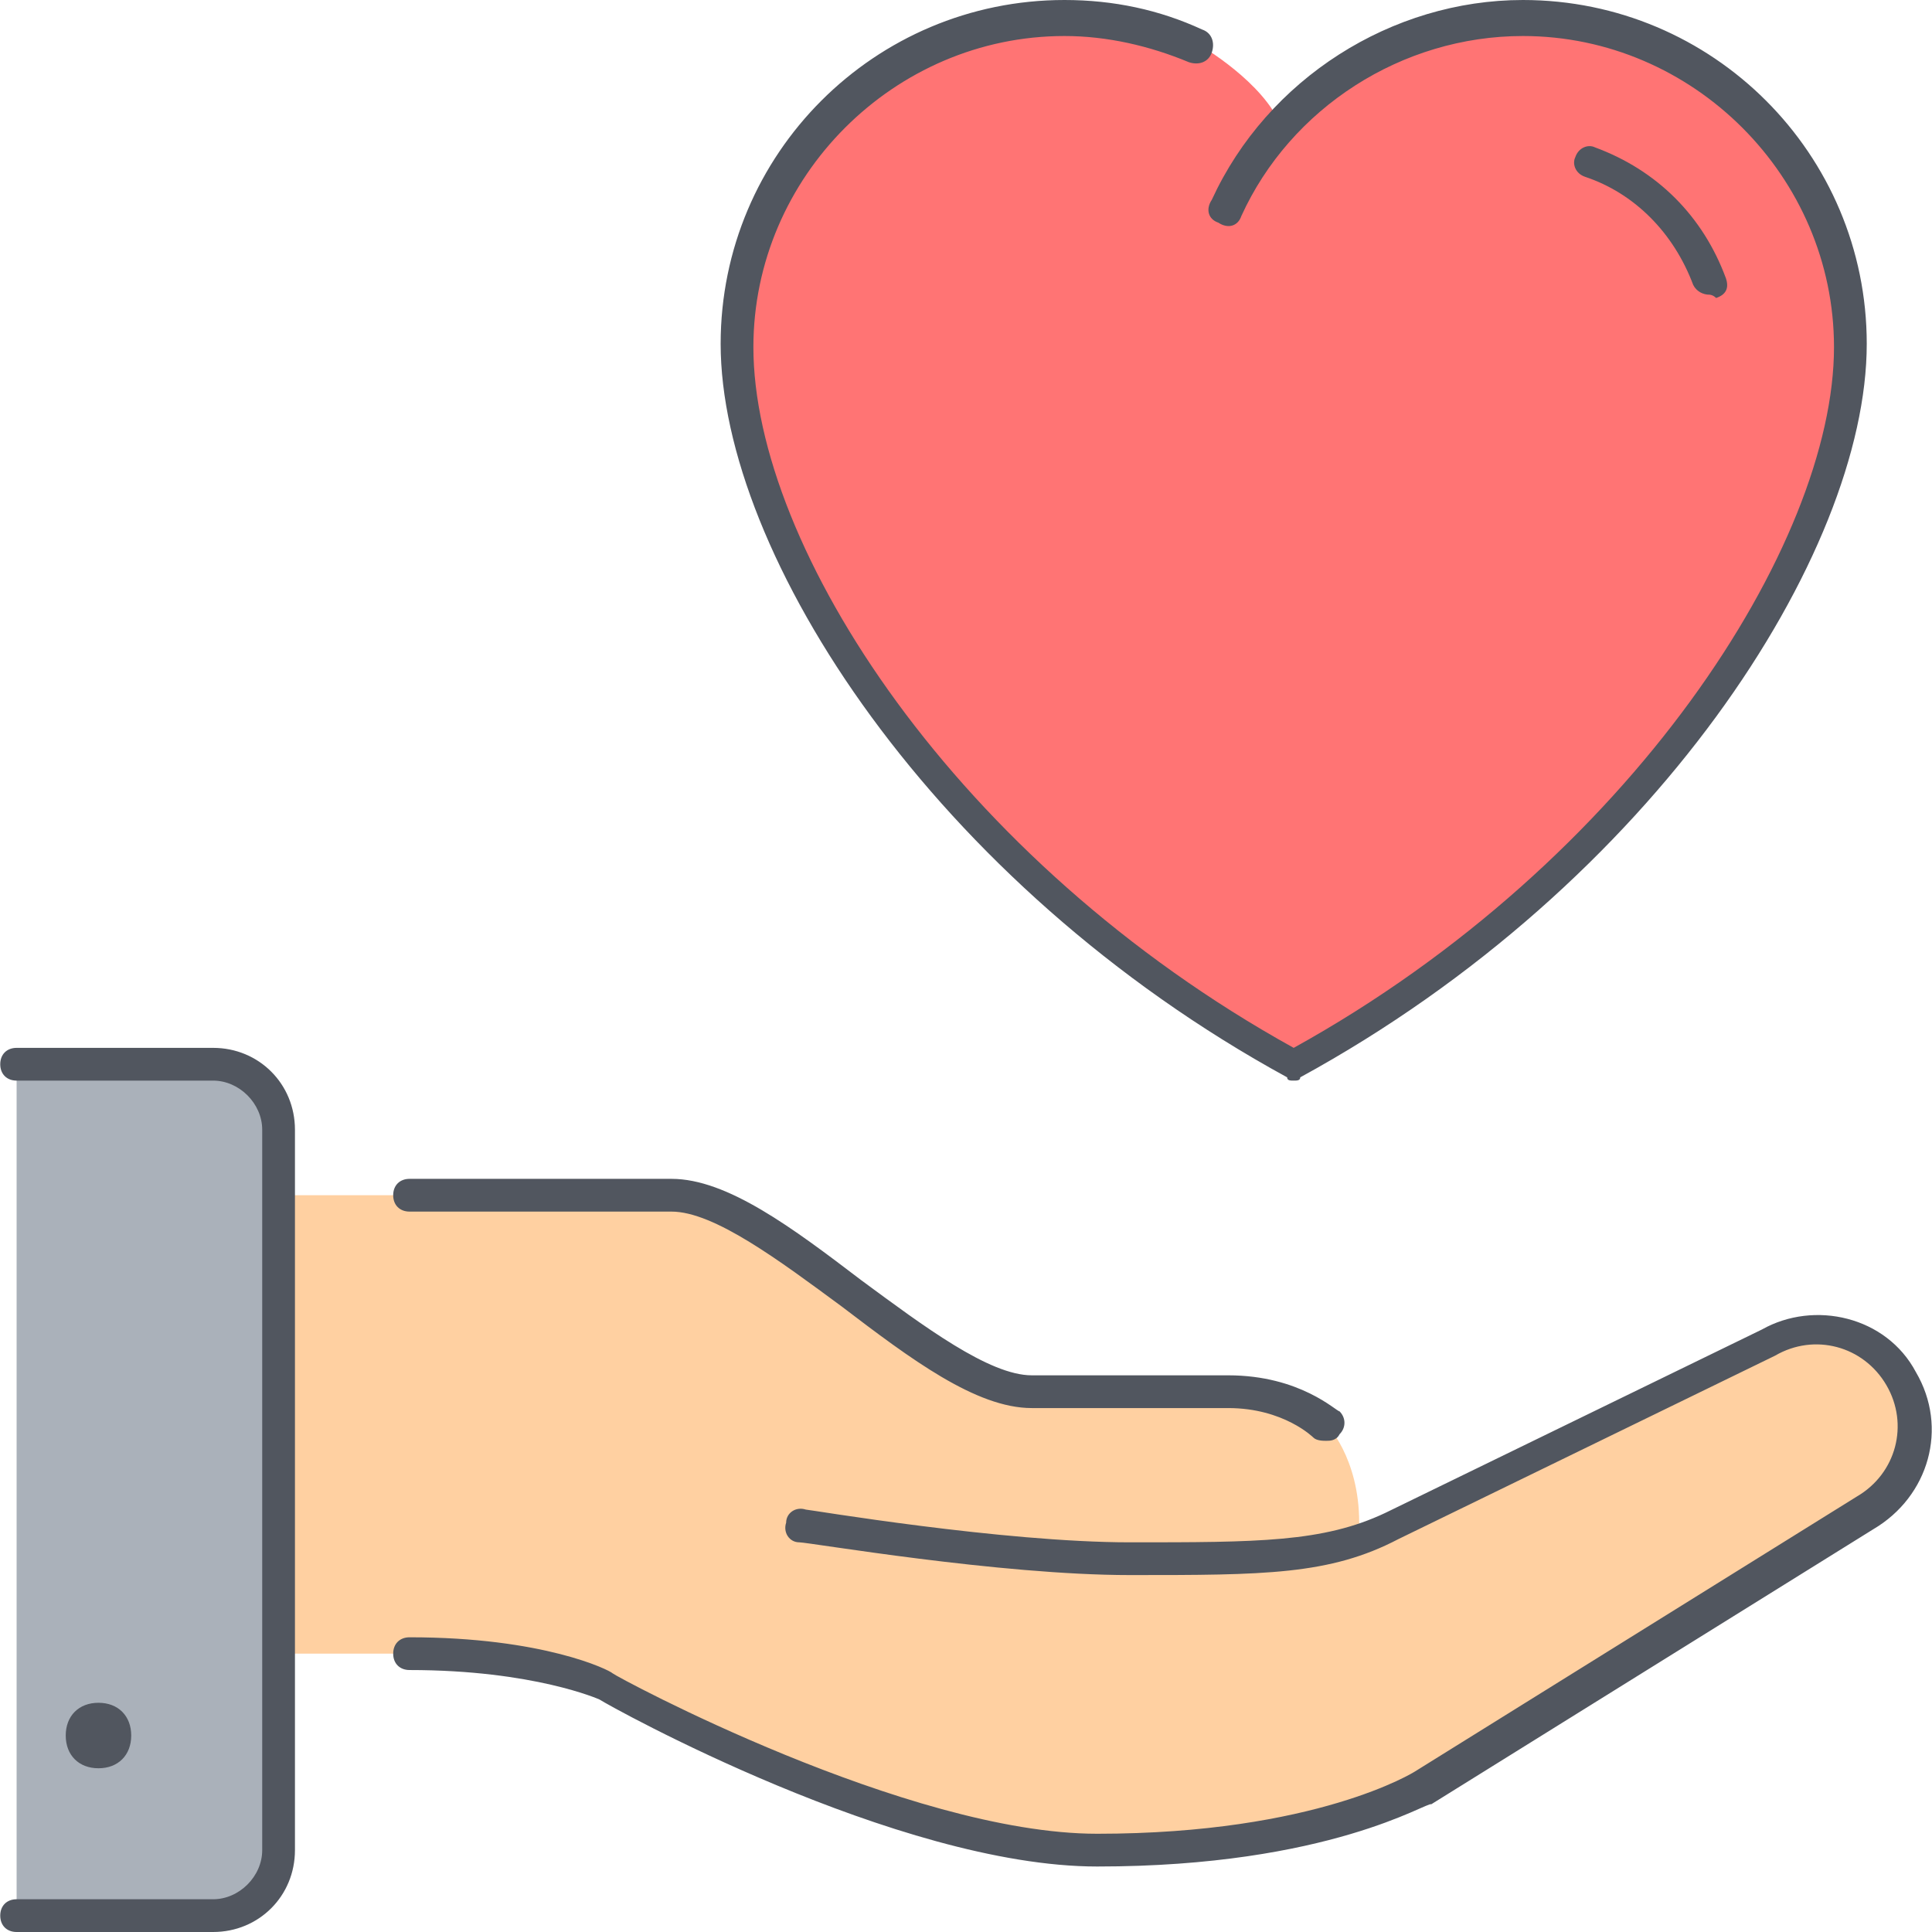
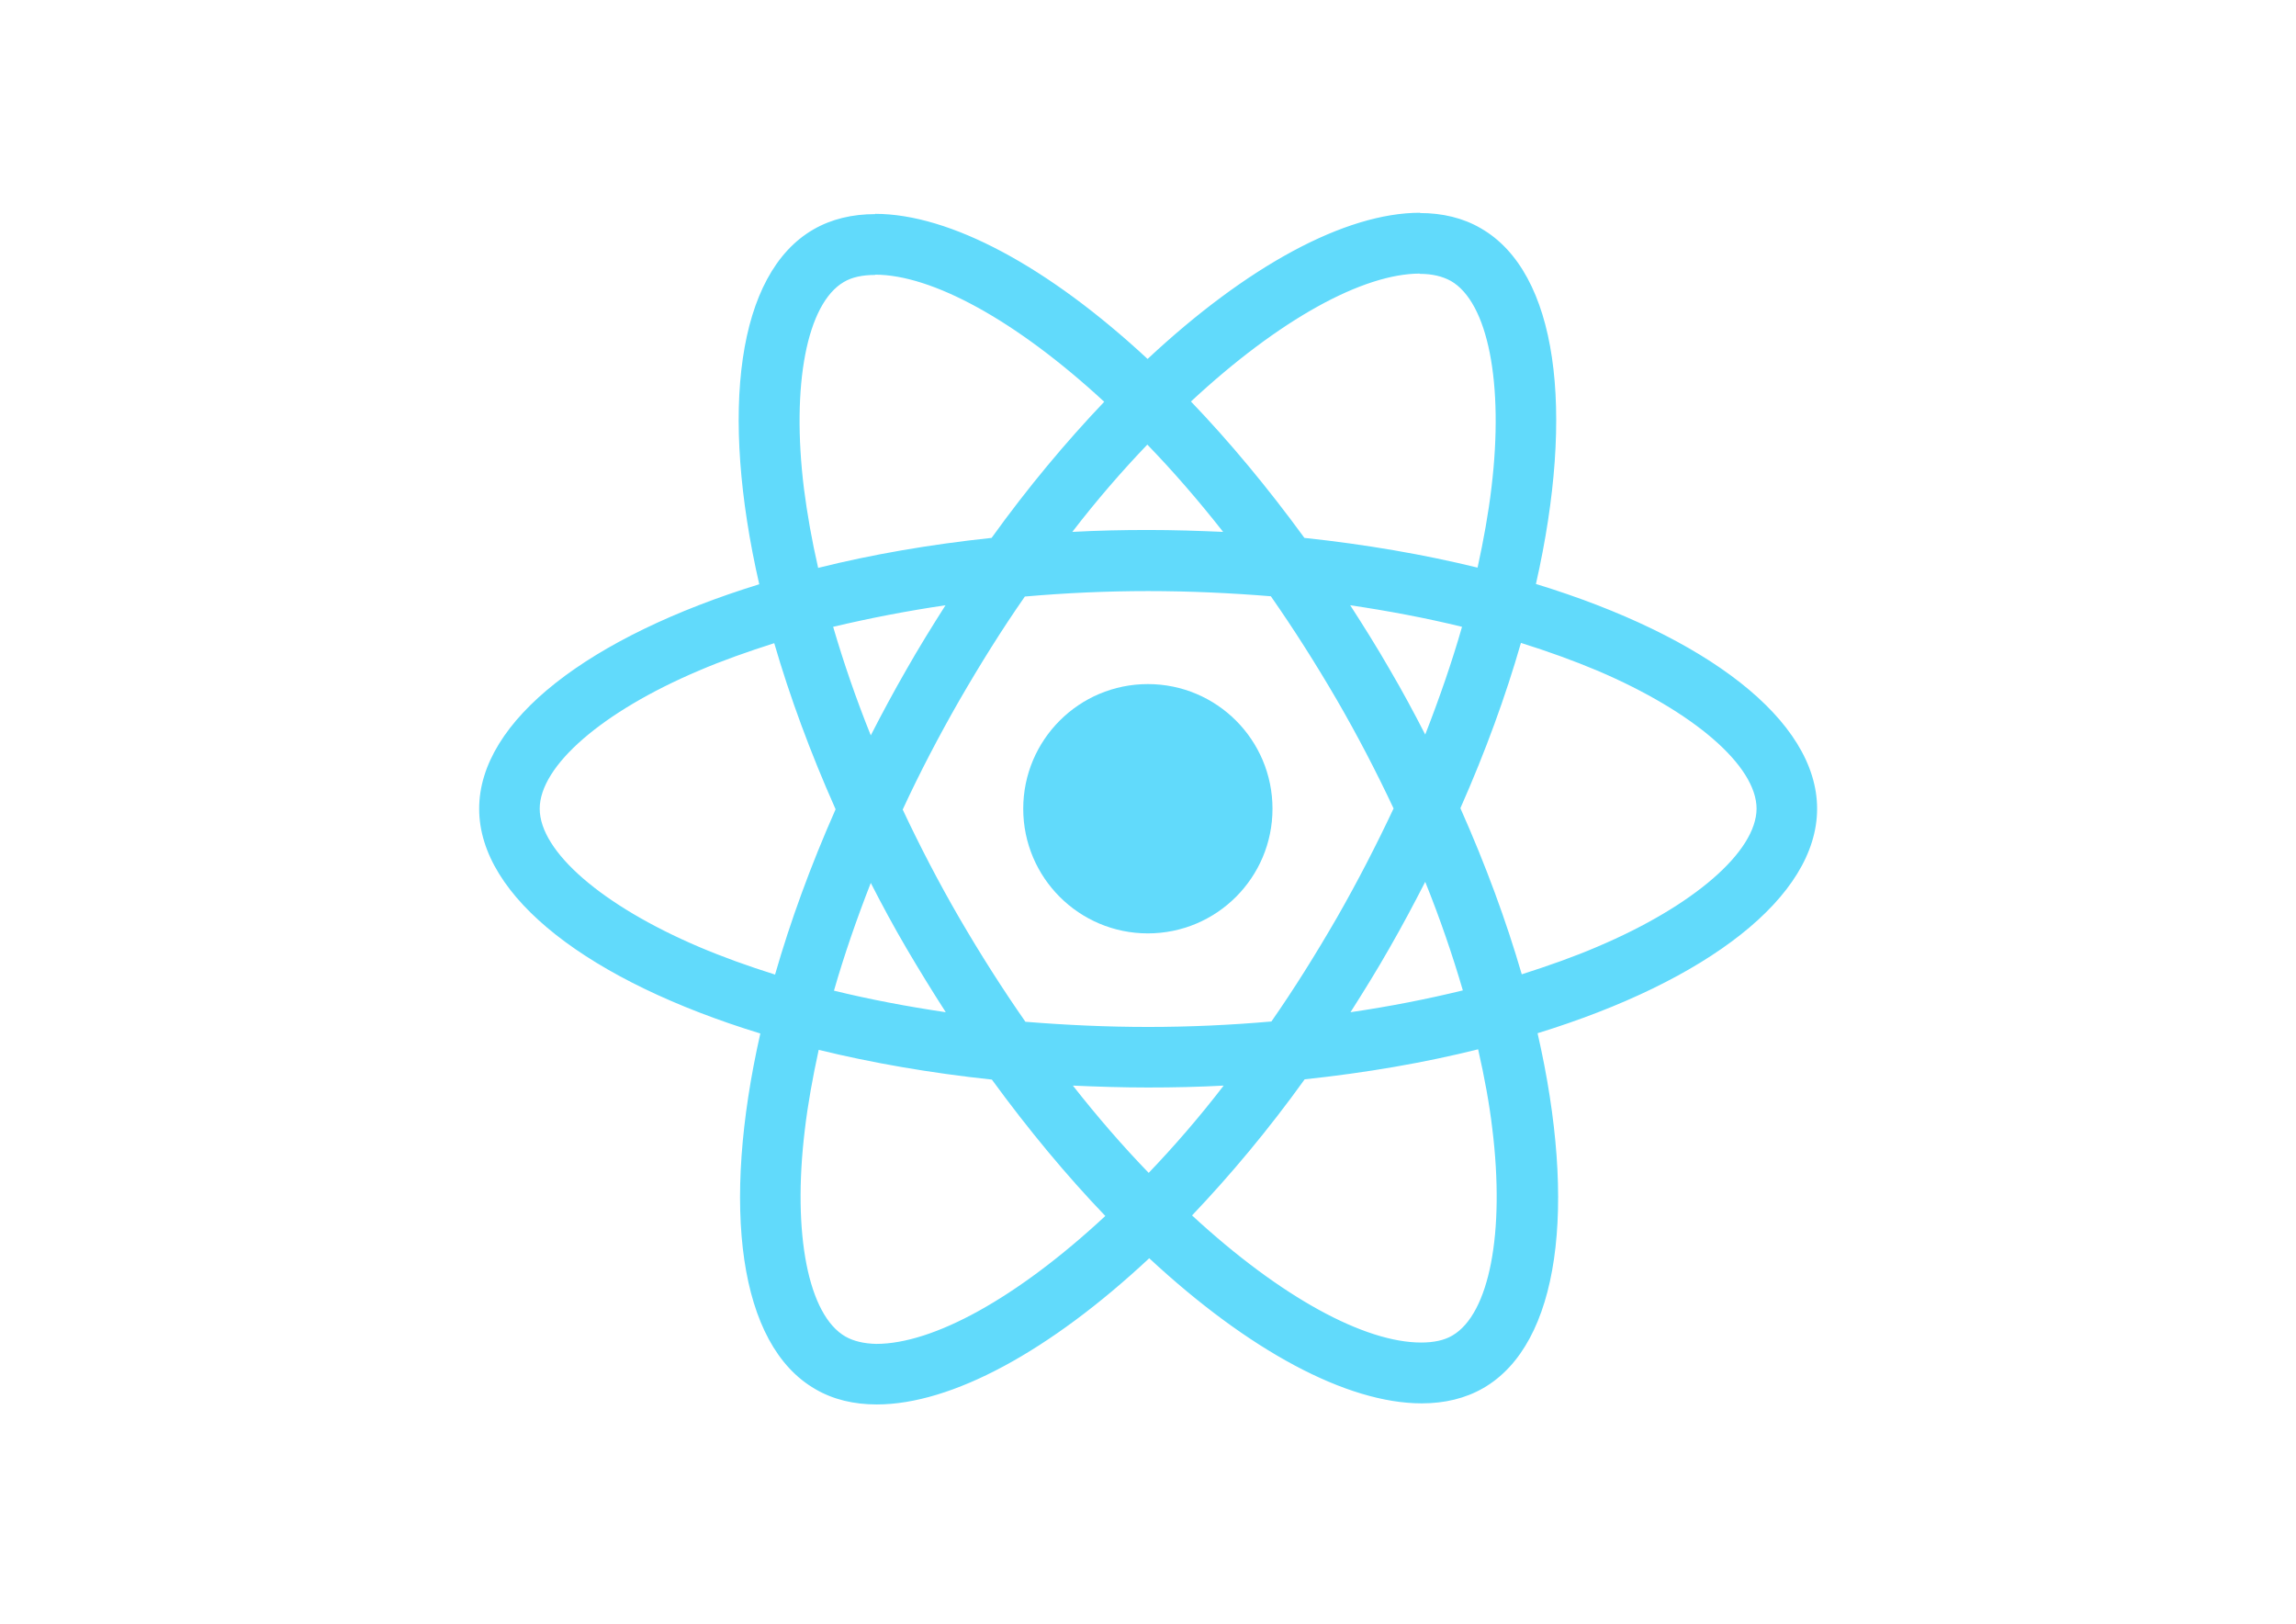
- <svg xmlns="http://www.w3.org/2000/svg" height="800px" width="800px" version="1.1" id="Layer_1" viewBox="0 0 503.467 503.467" xml:space="preserve">
-   <g transform="translate(1 1)">
-     <path style="fill:#AAB1BA;" d="M3.33,498.2V276.333h51.2c9.387,0,17.067,7.68,17.067,17.067v17.067v119.467v51.2   c0,9.387-7.68,17.067-17.067,17.067H3.33z" />
-     <path style="fill:#FF7474;" d="M332.716,31.427c15.36-17.067,38.4-28.16,63.147-28.16c46.933,0,85.333,38.4,85.333,85.333   c0,51.2-51.2,136.533-145.067,187.733C242.263,225.133,191.063,139.8,191.063,88.6c0-46.933,38.4-85.333,85.333-85.333   c11.947,0,23.893,2.56,34.133,6.827c0,0,15.36,8.533,21.333,19.627L332.716,31.427z" />
-     <path style="fill:#FFD0A1;" d="M354.05,399.213c2.56-0.853,5.12-1.707,7.68-3.413l98.133-47.787   c11.947-6.827,28.16-2.56,34.987,9.387c6.827,11.947,2.56,28.16-9.387,34.987l-115.2,71.68c0,0-25.6,17.067-85.333,17.067   c-51.2,0-128-42.667-128-42.667s-17.067-8.533-51.2-8.533H71.596V310.467h102.4c25.6,0,68.267,51.2,93.867,51.2h51.2   c17.067,0,25.6,8.533,25.6,8.533s8.533,8.533,8.533,25.6L354.05,399.213z" />
+ <svg xmlns="http://www.w3.org/2000/svg" viewBox="0 0 841.9 595.3">
+   <g fill="#61DAFB">
+     <path d="M666.3 296.5c0-32.5-40.7-63.3-103.1-82.4 14.4-63.6 8-114.2-20.2-130.4-6.5-3.8-14.1-5.6-22.4-5.6v22.3c4.6 0 8.3.9 11.4 2.6 13.6 7.8 19.5 37.5 14.9 75.7-1.1 9.4-2.9 19.3-5.1 29.4-19.6-4.8-41-8.5-63.5-10.9-13.5-18.5-27.5-35.3-41.6-50 32.6-30.3 63.2-46.9 84-46.9V78c-27.5 0-63.5 19.6-99.9 53.6-36.4-33.8-72.4-53.2-99.9-53.2v22.3c20.7 0 51.4 16.5 84 46.6-14 14.7-28 31.4-41.3 49.9-22.6 2.4-44 6.1-63.6 11-2.3-10-4-19.7-5.2-29-4.7-38.2 1.1-67.9 14.6-75.8 3-1.8 6.9-2.6 11.5-2.6V78.5c-8.4 0-16 1.8-22.6 5.6-28.1 16.2-34.4 66.7-19.9 130.1-62.2 19.2-102.7 49.9-102.7 82.3 0 32.5 40.7 63.3 103.1 82.4-14.4 63.6-8 114.2 20.2 130.4 6.5 3.8 14.1 5.6 22.5 5.6 27.5 0 63.5-19.6 99.9-53.6 36.4 33.8 72.4 53.2 99.9 53.2 8.4 0 16-1.8 22.6-5.6 28.1-16.2 34.4-66.7 19.9-130.1 62-19.1 102.5-49.9 102.5-82.3zm-130.2-66.7c-3.7 12.9-8.3 26.2-13.5 39.5-4.1-8-8.4-16-13.1-24-4.6-8-9.5-15.8-14.4-23.4 14.2 2.1 27.9 4.7 41 7.9zm-45.8 106.5c-7.8 13.5-15.8 26.3-24.1 38.2-14.9 1.3-30 2-45.2 2-15.1 0-30.2-.7-45-1.9-8.3-11.9-16.4-24.6-24.2-38-7.6-13.1-14.5-26.4-20.8-39.8 6.2-13.4 13.2-26.8 20.7-39.9 7.8-13.5 15.8-26.3 24.1-38.2 14.9-1.3 30-2 45.2-2 15.1 0 30.2.7 45 1.9 8.3 11.9 16.4 24.6 24.2 38 7.6 13.1 14.5 26.4 20.8 39.8-6.3 13.4-13.2 26.8-20.7 39.9zm32.3-13c5.4 13.4 10 26.8 13.8 39.8-13.1 3.2-26.9 5.9-41.2 8 4.9-7.7 9.8-15.6 14.4-23.7 4.6-8 8.9-16.1 13-24.1zM421.2 430c-9.3-9.6-18.6-20.3-27.8-32 9 .4 18.2.7 27.5.7 9.4 0 18.7-.2 27.8-.7-9 11.7-18.3 22.4-27.5 32zm-74.4-58.9c-14.2-2.1-27.9-4.7-41-7.9 3.7-12.9 8.3-26.2 13.5-39.5 4.1 8 8.4 16 13.1 24 4.7 8 9.5 15.8 14.4 23.4zM420.7 163c9.3 9.6 18.6 20.3 27.8 32-9-.4-18.2-.7-27.5-.7-9.4 0-18.7.2-27.8.7 9-11.7 18.3-22.4 27.5-32zm-74 58.9c-4.9 7.7-9.8 15.6-14.4 23.7-4.6 8-8.9 16-13 24-5.4-13.4-10-26.8-13.8-39.8 13.1-3.1 26.9-5.8 41.2-7.9zm-90.5 125.2c-35.4-15.1-58.3-34.9-58.3-50.6 0-15.7 22.9-35.6 58.3-50.6 8.6-3.7 18-7 27.7-10.1 5.7 19.6 13.2 40 22.5 60.9-9.2 20.8-16.6 41.1-22.2 60.6-9.9-3.1-19.3-6.5-28-10.2zM310 490c-13.6-7.8-19.5-37.5-14.9-75.7 1.1-9.4 2.9-19.3 5.1-29.4 19.6 4.8 41 8.5 63.5 10.9 13.5 18.5 27.5 35.3 41.6 50-32.6 30.3-63.2 46.9-84 46.9-4.5-.1-8.3-1-11.3-2.7zm237.2-76.2c4.7 38.2-1.1 67.9-14.6 75.8-3 1.8-6.9 2.6-11.5 2.6-20.7 0-51.4-16.5-84-46.6 14-14.7 28-31.4 41.3-49.9 22.6-2.4 44-6.1 63.6-11 2.3 10.1 4.1 19.8 5.2 29.1zm38.5-66.7c-8.6 3.7-18 7-27.7 10.1-5.7-19.6-13.2-40-22.5-60.9 9.2-20.8 16.6-41.1 22.2-60.6 9.9 3.1 19.3 6.5 28.1 10.2 35.4 15.1 58.3 34.9 58.3 50.6-.1 15.7-23 35.6-58.4 50.6zM320.8 78.4z" />
+     <circle cx="420.9" cy="296.5" r="45.7" />
+     <path d="M520.5 78.1z" />
  </g>
-   <path style="fill:#51565F;" d="M55.53,503.467H4.33c-2.56,0-4.267-1.707-4.267-4.267c0-2.56,1.707-4.267,4.267-4.267h51.2  c6.827,0,12.8-5.973,12.8-12.8V294.4c0-6.827-5.973-12.8-12.8-12.8H4.33c-2.56,0-4.267-1.707-4.267-4.267s1.707-4.267,4.267-4.267  h51.2c11.947,0,21.333,9.387,21.333,21.333v187.733C76.863,494.08,67.476,503.467,55.53,503.467z M285.93,486.4  c-52.053,0-127.147-41.813-129.707-43.52l0,0c0,0-17.067-7.68-49.493-7.68c-2.56,0-4.267-1.707-4.267-4.267  c0-2.56,1.707-4.267,4.267-4.267c34.987,0,52.053,8.533,52.907,9.387c0.853,0.853,76.8,41.813,126.293,41.813  c57.173,0,82.773-16.213,82.773-16.213l115.2-71.68c10.24-5.973,13.653-18.773,7.68-29.013c-5.973-10.24-18.773-13.653-29.013-7.68  l-98.133,47.787c-17.92,9.387-34.987,9.387-69.973,9.387c-34.133,0-83.627-8.533-86.187-8.533s-4.267-2.56-3.413-5.12  c0-2.56,2.56-4.267,5.12-3.413c0.853,0,51.2,8.533,84.48,8.533s50.347,0,66.56-7.68l98.133-47.787  c13.653-7.68,32.427-3.413,40.107,11.093c8.533,14.507,3.413,32.427-11.093,40.96l-115.2,71.68  C372.116,469.333,346.516,486.4,285.93,486.4z M25.663,460.8c-5.12,0-8.533-3.413-8.533-8.533s3.413-8.533,8.533-8.533  s8.533,3.413,8.533,8.533S30.783,460.8,25.663,460.8z M345.663,375.467c-0.853,0-2.56,0-3.413-0.853l0,0c0,0-7.68-7.68-22.187-7.68  h-51.2c-14.507,0-31.573-12.8-49.493-26.453c-16.213-11.947-33.28-24.747-44.373-24.747H106.73c-2.56,0-4.267-1.707-4.267-4.267  c0-2.56,1.707-4.267,4.267-4.267h68.267c14.507,0,31.573,12.8,49.493,26.453c16.213,11.947,33.28,24.747,44.373,24.747h51.2  c18.773,0,28.16,9.387,29.013,9.387c1.707,1.707,1.707,4.267,0,5.973C348.223,375.467,346.516,375.467,345.663,375.467z   M337.13,281.6c-0.853,0-1.707,0-1.707-0.853C243.263,230.4,187.796,144.213,187.796,89.6c0-49.493,40.107-89.6,89.6-89.6  c12.8,0,24.747,2.56,35.84,7.68c2.56,0.853,3.413,3.413,2.56,5.973c-0.853,2.56-3.413,3.413-5.973,2.56  c-10.24-4.267-21.333-6.827-32.427-6.827c-44.373,0-81.067,36.693-81.067,81.067c0,52.053,52.907,133.973,140.8,182.613  c87.893-48.64,140.8-131.413,140.8-182.613c0-44.373-36.693-81.067-81.067-81.067c-31.573,0-60.587,18.773-73.387,46.933  c-0.853,2.56-3.413,3.413-5.973,1.707c-2.56-0.853-3.413-3.413-1.707-5.973C330.303,20.48,362.73,0,396.863,0  c49.493,0,89.6,40.107,89.6,89.6c0,54.613-55.467,140.8-147.627,191.147C338.836,281.6,337.983,281.6,337.13,281.6z M445.503,76.8  c-1.707,0-3.413-0.853-4.267-2.56c-5.12-13.653-15.36-23.893-28.16-28.16c-2.56-0.853-3.413-3.413-2.56-5.12  c0.853-2.56,3.413-3.413,5.12-2.56c16.213,5.973,28.16,17.92,34.133,34.133c0.853,2.56,0,4.267-2.56,5.12  C446.356,76.8,445.503,76.8,445.503,76.8z" />
</svg>
